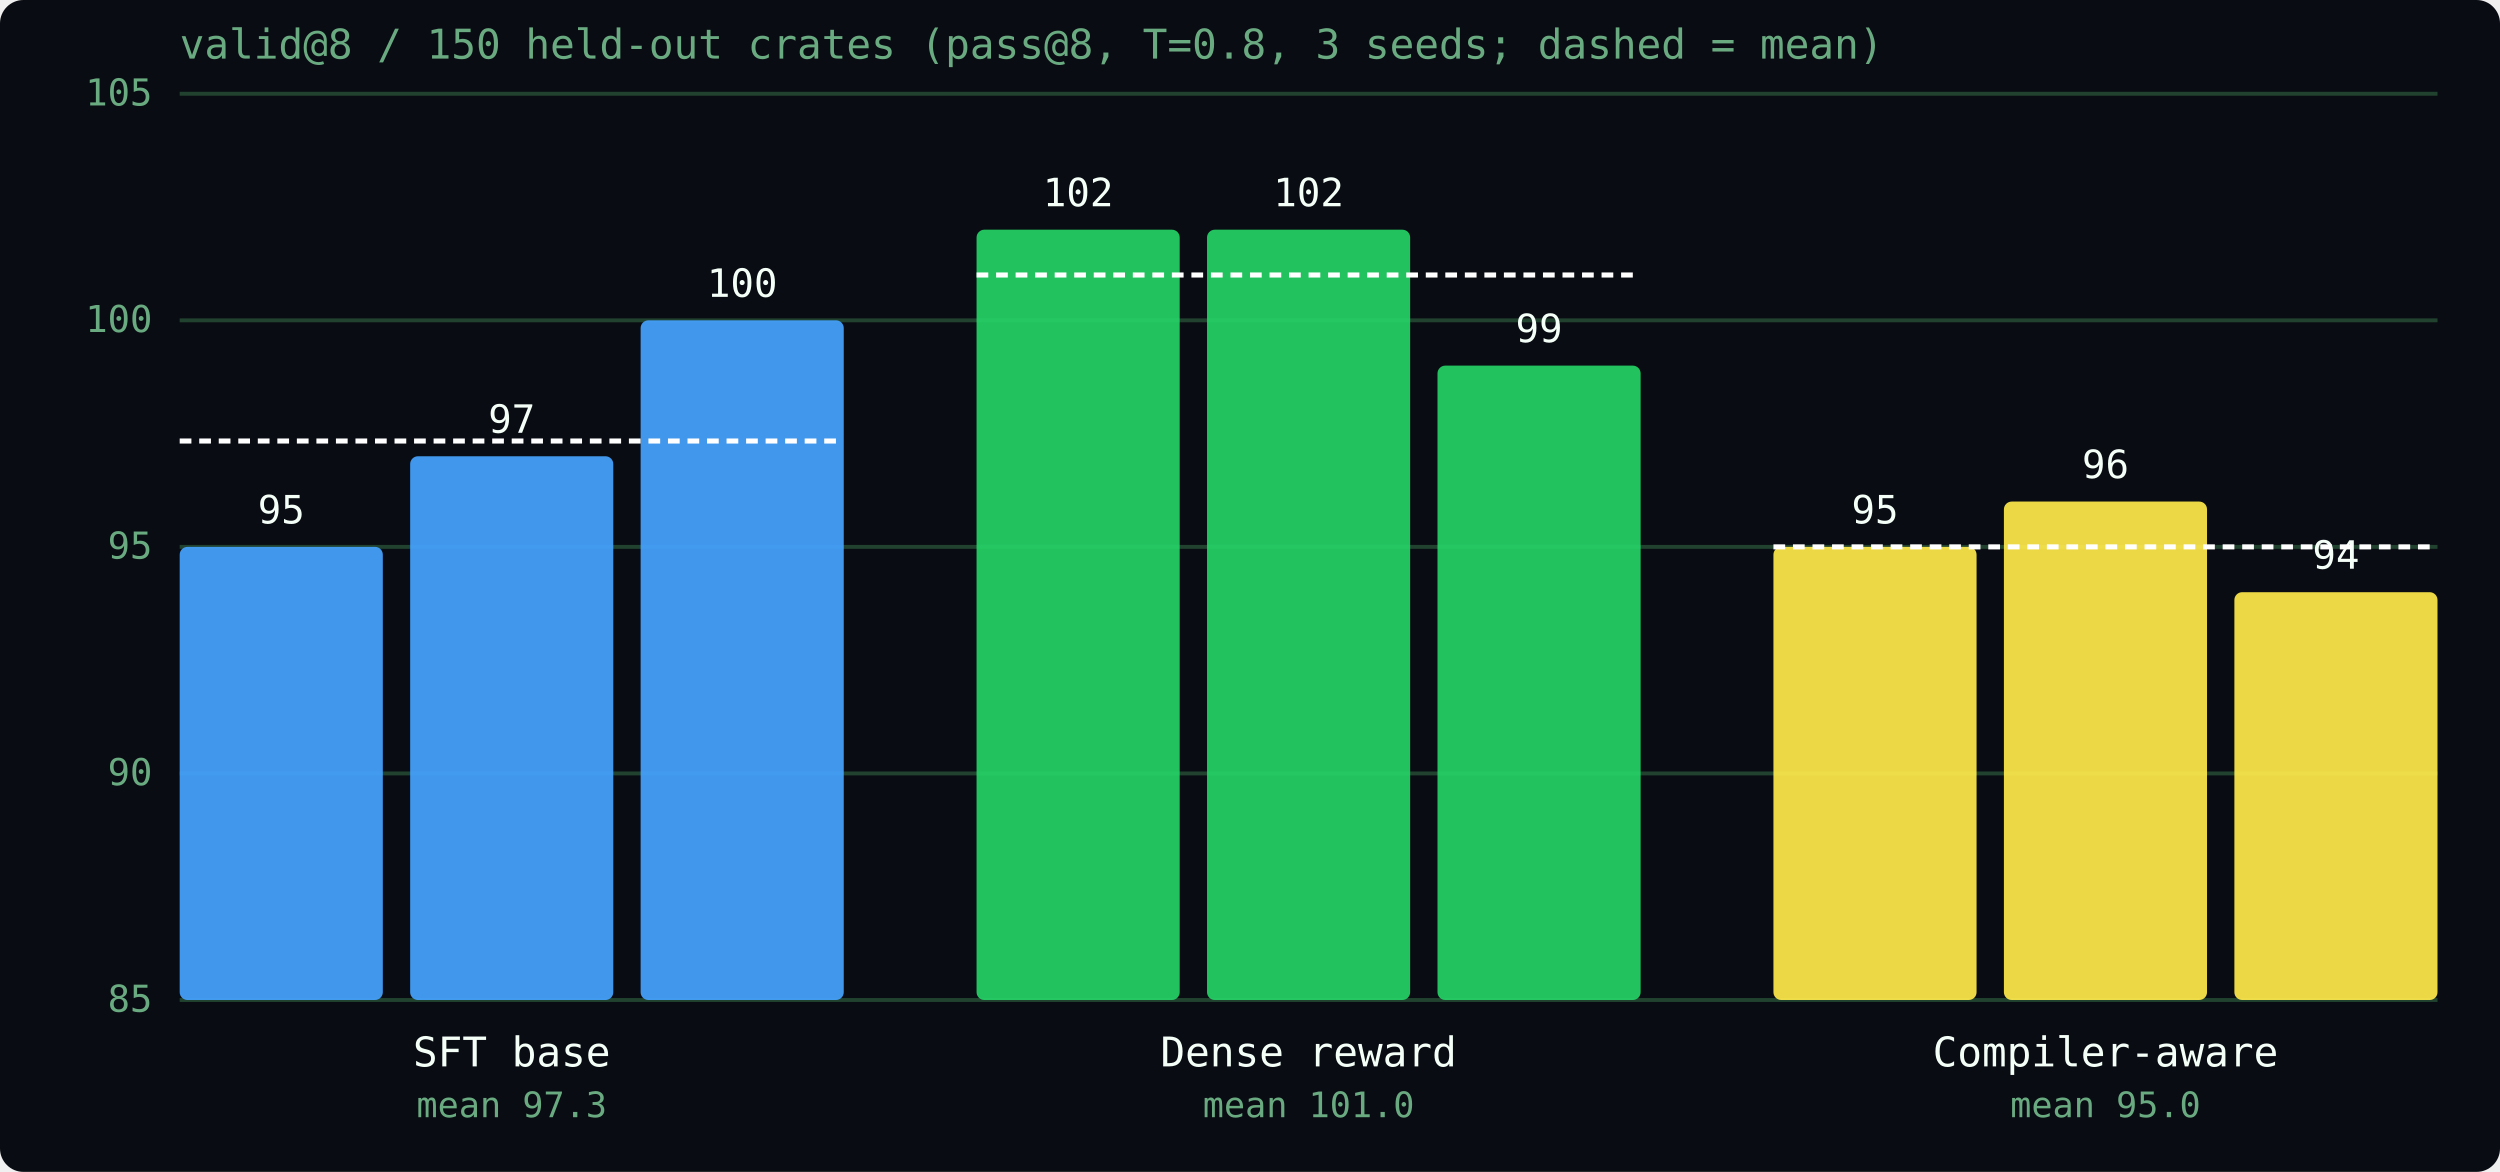
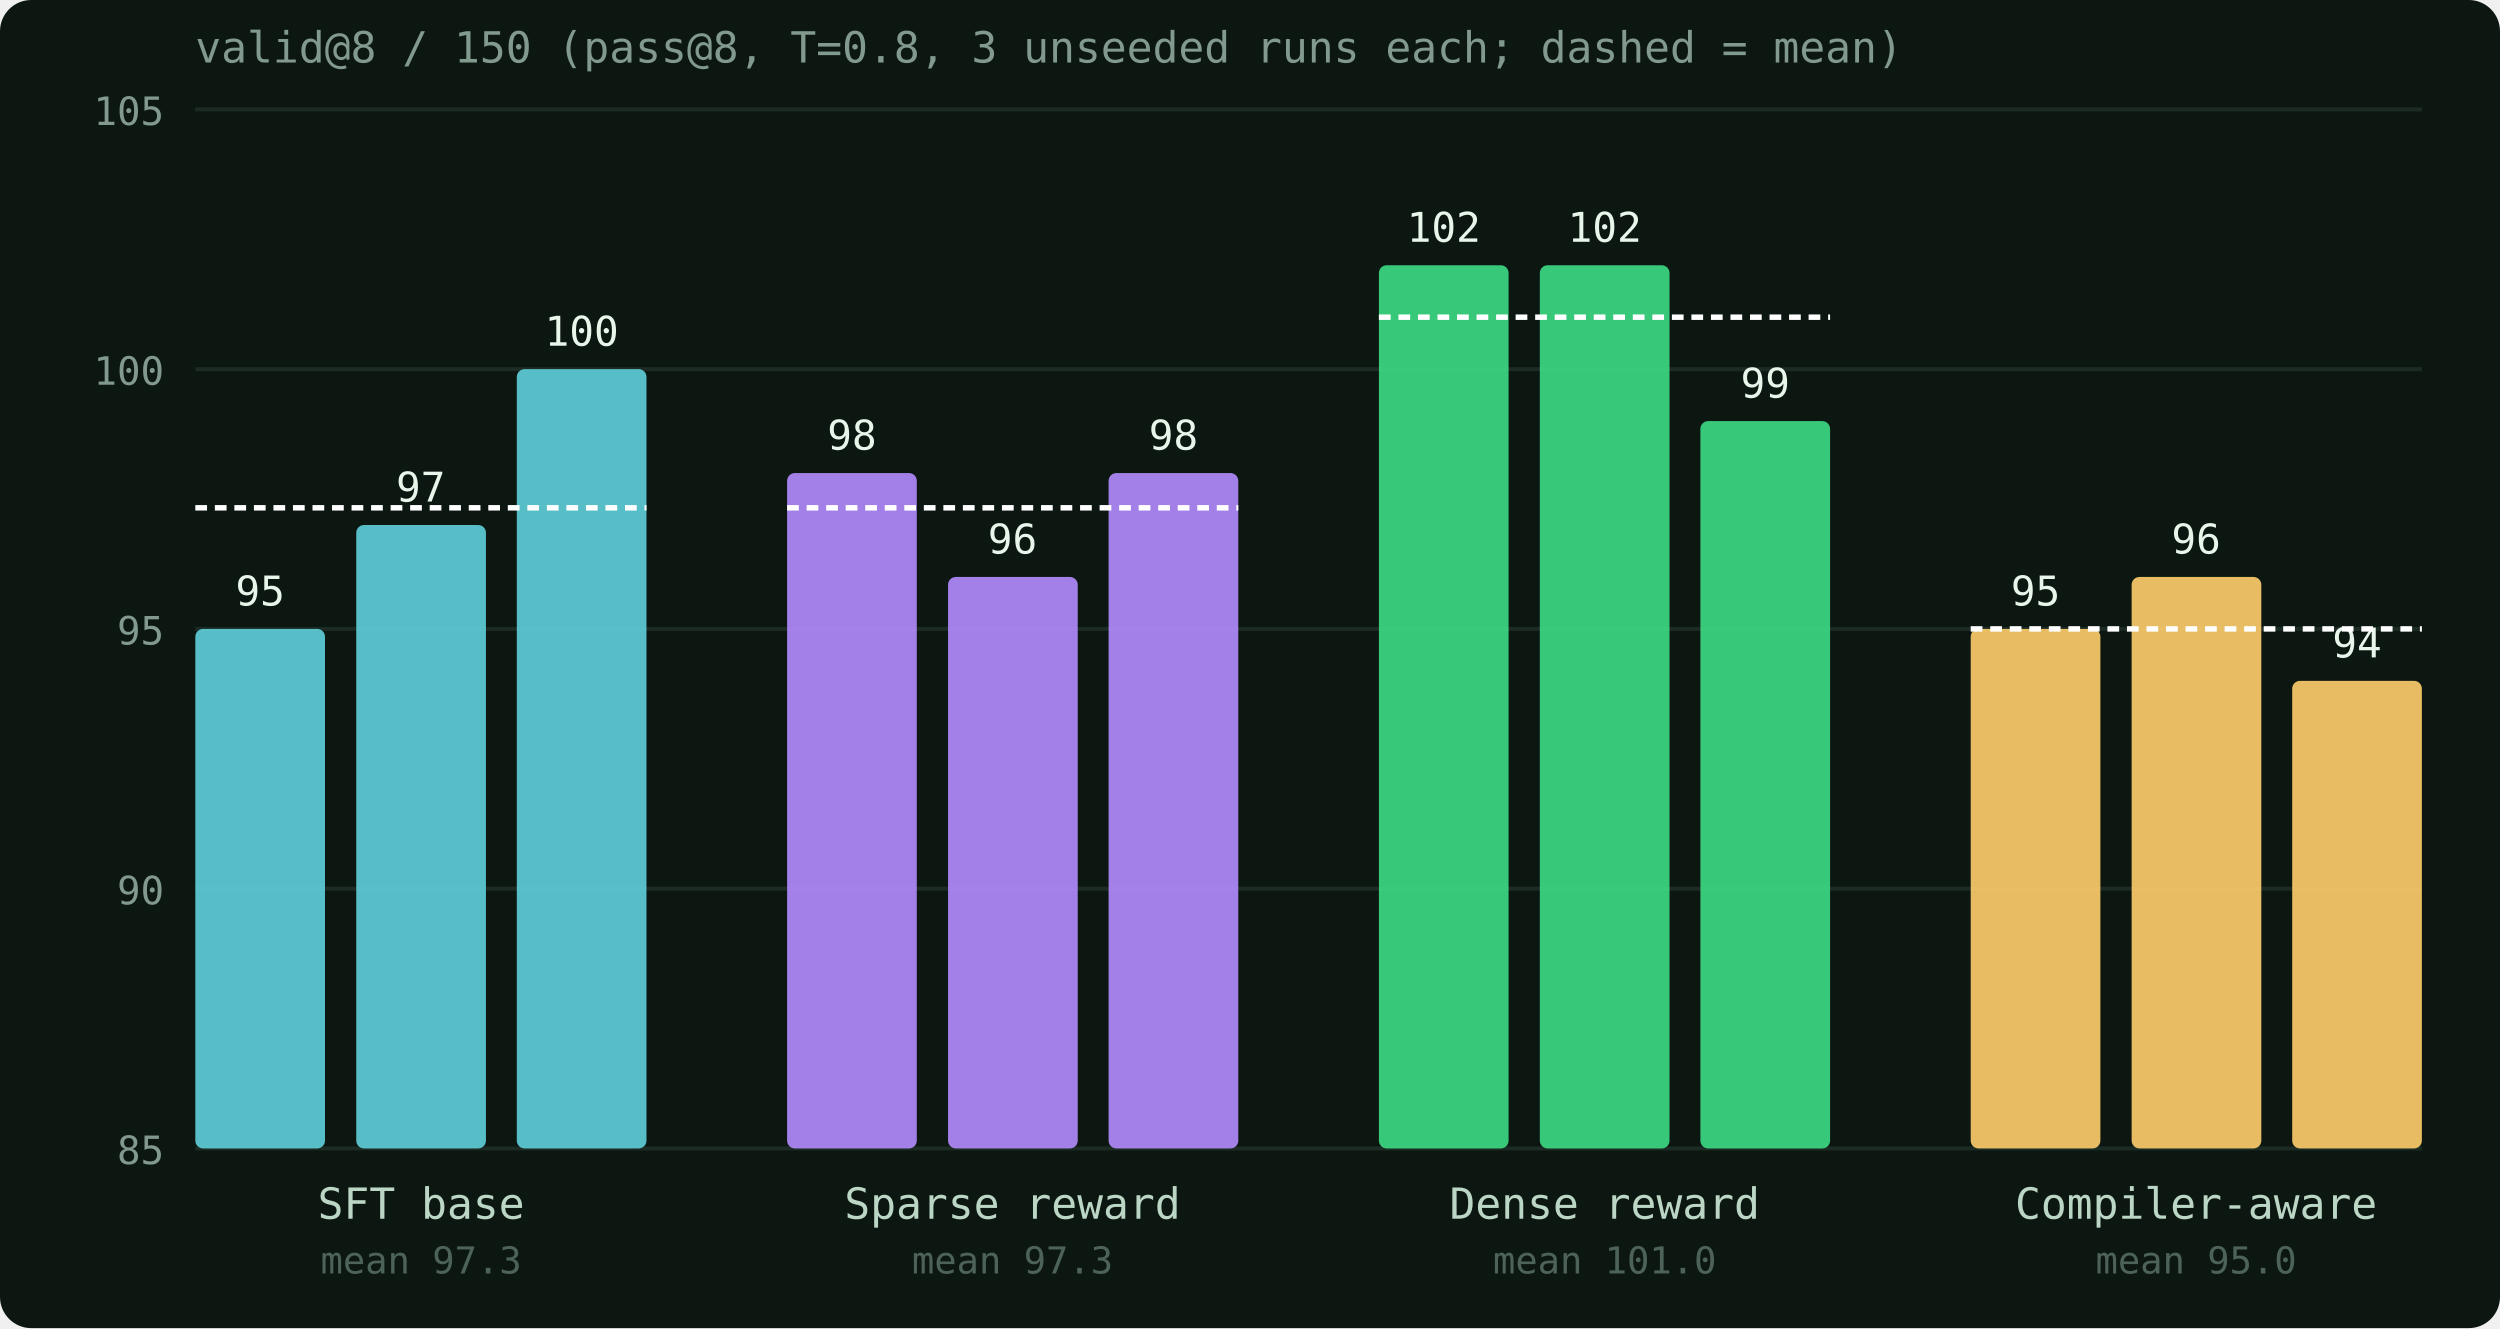
- <svg xmlns="http://www.w3.org/2000/svg" viewBox="0 0 640 300" font-family="ui-monospace, SFMono-Regular, Menlo, Consolas, monospace">
-   <rect x="0" y="0" width="640" height="300" fill="#090c12" rx="6" />
-   <line x1="46" y1="256.0" x2="624" y2="256.0" stroke="#21422f" stroke-width="1" />
-   <text x="39" y="259.0" text-anchor="end" font-size="9.5" fill="#6aaa81">85</text>
-   <line x1="46" y1="198.0" x2="624" y2="198.0" stroke="#21422f" stroke-width="1" />
-   <text x="39" y="201.0" text-anchor="end" font-size="9.5" fill="#6aaa81">90</text>
-   <line x1="46" y1="140.0" x2="624" y2="140.0" stroke="#21422f" stroke-width="1" />
-   <text x="39" y="143.0" text-anchor="end" font-size="9.5" fill="#6aaa81">95</text>
-   <line x1="46" y1="82.0" x2="624" y2="82.0" stroke="#21422f" stroke-width="1" />
-   <text x="39" y="85.0" text-anchor="end" font-size="9.5" fill="#6aaa81">100</text>
-   <line x1="46" y1="24.0" x2="624" y2="24.0" stroke="#21422f" stroke-width="1" />
-   <text x="39" y="27.0" text-anchor="end" font-size="9.5" fill="#6aaa81">105</text>
-   <rect x="46.0" y="140.0" width="52.0" height="116.0" fill="#45a3ff" opacity="0.92" rx="2" />
-   <text x="72.0" y="134.0" text-anchor="middle" font-size="10" fill="#f4fff8">95</text>
-   <rect x="105.0" y="116.8" width="52.0" height="139.2" fill="#45a3ff" opacity="0.92" rx="2" />
-   <text x="131.0" y="110.8" text-anchor="middle" font-size="10" fill="#f4fff8">97</text>
-   <rect x="164.0" y="82.0" width="52.0" height="174.0" fill="#45a3ff" opacity="0.92" rx="2" />
-   <text x="190.0" y="76.0" text-anchor="middle" font-size="10" fill="#f4fff8">100</text>
-   <line x1="46.0" y1="112.9" x2="216.0" y2="112.9" stroke="#fff" stroke-width="1.3" stroke-dasharray="3,2" />
-   <text x="131.0" y="273.0" text-anchor="middle" font-size="10.5" fill="#f4fff8">SFT base</text>
-   <text x="131.0" y="286.0" text-anchor="middle" font-size="9" fill="#6aaa81">mean 97.3</text>
-   <rect x="250.0" y="58.8" width="52.0" height="197.2" fill="#24d366" opacity="0.92" rx="2" />
-   <text x="276.0" y="52.8" text-anchor="middle" font-size="10" fill="#f4fff8">102</text>
-   <rect x="309.0" y="58.8" width="52.0" height="197.2" fill="#24d366" opacity="0.92" rx="2" />
-   <text x="335.0" y="52.8" text-anchor="middle" font-size="10" fill="#f4fff8">102</text>
-   <rect x="368.0" y="93.6" width="52.0" height="162.4" fill="#24d366" opacity="0.92" rx="2" />
-   <text x="394.0" y="87.6" text-anchor="middle" font-size="10" fill="#f4fff8">99</text>
-   <line x1="250.0" y1="70.4" x2="420.0" y2="70.4" stroke="#fff" stroke-width="1.3" stroke-dasharray="3,2" />
-   <text x="335.0" y="273.0" text-anchor="middle" font-size="10.5" fill="#f4fff8">Dense reward</text>
-   <text x="335.0" y="286.0" text-anchor="middle" font-size="9" fill="#6aaa81">mean 101.0</text>
-   <rect x="454.0" y="140.0" width="52.0" height="116.0" fill="#ffe94a" opacity="0.92" rx="2" />
-   <text x="480.0" y="134.0" text-anchor="middle" font-size="10" fill="#f4fff8">95</text>
-   <rect x="513.0" y="128.4" width="52.0" height="127.6" fill="#ffe94a" opacity="0.92" rx="2" />
-   <text x="539.0" y="122.4" text-anchor="middle" font-size="10" fill="#f4fff8">96</text>
-   <rect x="572.0" y="151.6" width="52.0" height="104.4" fill="#ffe94a" opacity="0.92" rx="2" />
-   <text x="598.0" y="145.6" text-anchor="middle" font-size="10" fill="#f4fff8">94</text>
-   <line x1="454.0" y1="140.0" x2="624.0" y2="140.0" stroke="#fff" stroke-width="1.3" stroke-dasharray="3,2" />
-   <text x="539.0" y="273.0" text-anchor="middle" font-size="10.5" fill="#f4fff8">Compiler-aware</text>
-   <text x="539.0" y="286.0" text-anchor="middle" font-size="9" fill="#6aaa81">mean 95.0</text>
-   <text x="46" y="15" font-size="10.5" fill="#6aaa81">valid@8 / 150 held-out crates (pass@8, T=0.8, 3 seeds; dashed = mean)</text>
+ <svg xmlns="http://www.w3.org/2000/svg" viewBox="0 0 640 340" font-family="ui-monospace, SFMono-Regular, Menlo, monospace">
+   <rect x="0" y="0" width="640" height="340" fill="#0c1712" rx="8" />
+   <line x1="50" y1="294.0" x2="620" y2="294.0" stroke="#1c2b24" stroke-width="1" />
+   <text x="42" y="298.0" text-anchor="end" font-size="10" fill="#82998d">85</text>
+   <line x1="50" y1="227.5" x2="620" y2="227.5" stroke="#1c2b24" stroke-width="1" />
+   <text x="42" y="231.5" text-anchor="end" font-size="10" fill="#82998d">90</text>
+   <line x1="50" y1="161.0" x2="620" y2="161.0" stroke="#1c2b24" stroke-width="1" />
+   <text x="42" y="165.0" text-anchor="end" font-size="10" fill="#82998d">95</text>
+   <line x1="50" y1="94.5" x2="620" y2="94.5" stroke="#1c2b24" stroke-width="1" />
+   <text x="42" y="98.5" text-anchor="end" font-size="10" fill="#82998d">100</text>
+   <line x1="50" y1="28.0" x2="620" y2="28.0" stroke="#1c2b24" stroke-width="1" />
+   <text x="42" y="32.0" text-anchor="end" font-size="10" fill="#82998d">105</text>
+   <rect x="50.0" y="161.0" width="33.2" height="133.0" fill="#5fd0db" opacity="0.9" rx="2" />
+   <text x="66.6" y="155.0" text-anchor="middle" font-size="10.5" fill="#e7f5ea">95</text>
+   <rect x="91.2" y="134.4" width="33.2" height="159.6" fill="#5fd0db" opacity="0.9" rx="2" />
+   <text x="107.7" y="128.4" text-anchor="middle" font-size="10.5" fill="#e7f5ea">97</text>
+   <rect x="132.3" y="94.5" width="33.2" height="199.5" fill="#5fd0db" opacity="0.9" rx="2" />
+   <text x="148.9" y="88.5" text-anchor="middle" font-size="10.5" fill="#e7f5ea">100</text>
+   <line x1="50.0" y1="130.0" x2="165.5" y2="130.0" stroke="#fff" stroke-width="1.4" stroke-dasharray="3,2" />
+   <text x="107.8" y="312.0" text-anchor="middle" font-size="11" fill="#bcd6c5">SFT base</text>
+   <text x="107.8" y="326.0" text-anchor="middle" font-size="9.5" fill="#4d6358">mean 97.3</text>
+   <rect x="201.5" y="121.1" width="33.2" height="172.9" fill="#b48cff" opacity="0.9" rx="2" />
+   <text x="218.1" y="115.1" text-anchor="middle" font-size="10.5" fill="#e7f5ea">98</text>
+   <rect x="242.7" y="147.7" width="33.2" height="146.3" fill="#b48cff" opacity="0.9" rx="2" />
+   <text x="259.2" y="141.7" text-anchor="middle" font-size="10.5" fill="#e7f5ea">96</text>
+   <rect x="283.8" y="121.1" width="33.2" height="172.9" fill="#b48cff" opacity="0.9" rx="2" />
+   <text x="300.4" y="115.1" text-anchor="middle" font-size="10.5" fill="#e7f5ea">98</text>
+   <line x1="201.5" y1="130.0" x2="317.0" y2="130.0" stroke="#fff" stroke-width="1.4" stroke-dasharray="3,2" />
+   <text x="259.2" y="312.0" text-anchor="middle" font-size="11" fill="#bcd6c5">Sparse reward</text>
+   <text x="259.2" y="326.0" text-anchor="middle" font-size="9.5" fill="#4d6358">mean 97.3</text>
+   <rect x="353.0" y="67.9" width="33.2" height="226.1" fill="#3ddc84" opacity="0.9" rx="2" />
+   <text x="369.6" y="61.9" text-anchor="middle" font-size="10.5" fill="#e7f5ea">102</text>
+   <rect x="394.2" y="67.9" width="33.2" height="226.1" fill="#3ddc84" opacity="0.9" rx="2" />
+   <text x="410.8" y="61.9" text-anchor="middle" font-size="10.5" fill="#e7f5ea">102</text>
+   <rect x="435.3" y="107.8" width="33.2" height="186.2" fill="#3ddc84" opacity="0.9" rx="2" />
+   <text x="451.9" y="101.8" text-anchor="middle" font-size="10.5" fill="#e7f5ea">99</text>
+   <line x1="353.0" y1="81.2" x2="468.5" y2="81.2" stroke="#fff" stroke-width="1.4" stroke-dasharray="3,2" />
+   <text x="410.8" y="312.0" text-anchor="middle" font-size="11" fill="#bcd6c5">Dense reward</text>
+   <text x="410.8" y="326.0" text-anchor="middle" font-size="9.5" fill="#4d6358">mean 101.0</text>
+   <rect x="504.5" y="161.0" width="33.2" height="133.0" fill="#ffce6a" opacity="0.9" rx="2" />
+   <text x="521.1" y="155.0" text-anchor="middle" font-size="10.5" fill="#e7f5ea">95</text>
+   <rect x="545.7" y="147.7" width="33.2" height="146.3" fill="#ffce6a" opacity="0.9" rx="2" />
+   <text x="562.2" y="141.7" text-anchor="middle" font-size="10.5" fill="#e7f5ea">96</text>
+   <rect x="586.8" y="174.3" width="33.2" height="119.7" fill="#ffce6a" opacity="0.9" rx="2" />
+   <text x="603.4" y="168.3" text-anchor="middle" font-size="10.5" fill="#e7f5ea">94</text>
+   <line x1="504.5" y1="161.0" x2="620.0" y2="161.0" stroke="#fff" stroke-width="1.4" stroke-dasharray="3,2" />
+   <text x="562.2" y="312.0" text-anchor="middle" font-size="11" fill="#bcd6c5">Compiler-aware</text>
+   <text x="562.2" y="326.0" text-anchor="middle" font-size="9.5" fill="#4d6358">mean 95.0</text>
+   <text x="50" y="16" font-size="11" fill="#82998d">valid@8 / 150 (pass@8, T=0.8, 3 unseeded runs each; dashed = mean)</text>
</svg>
